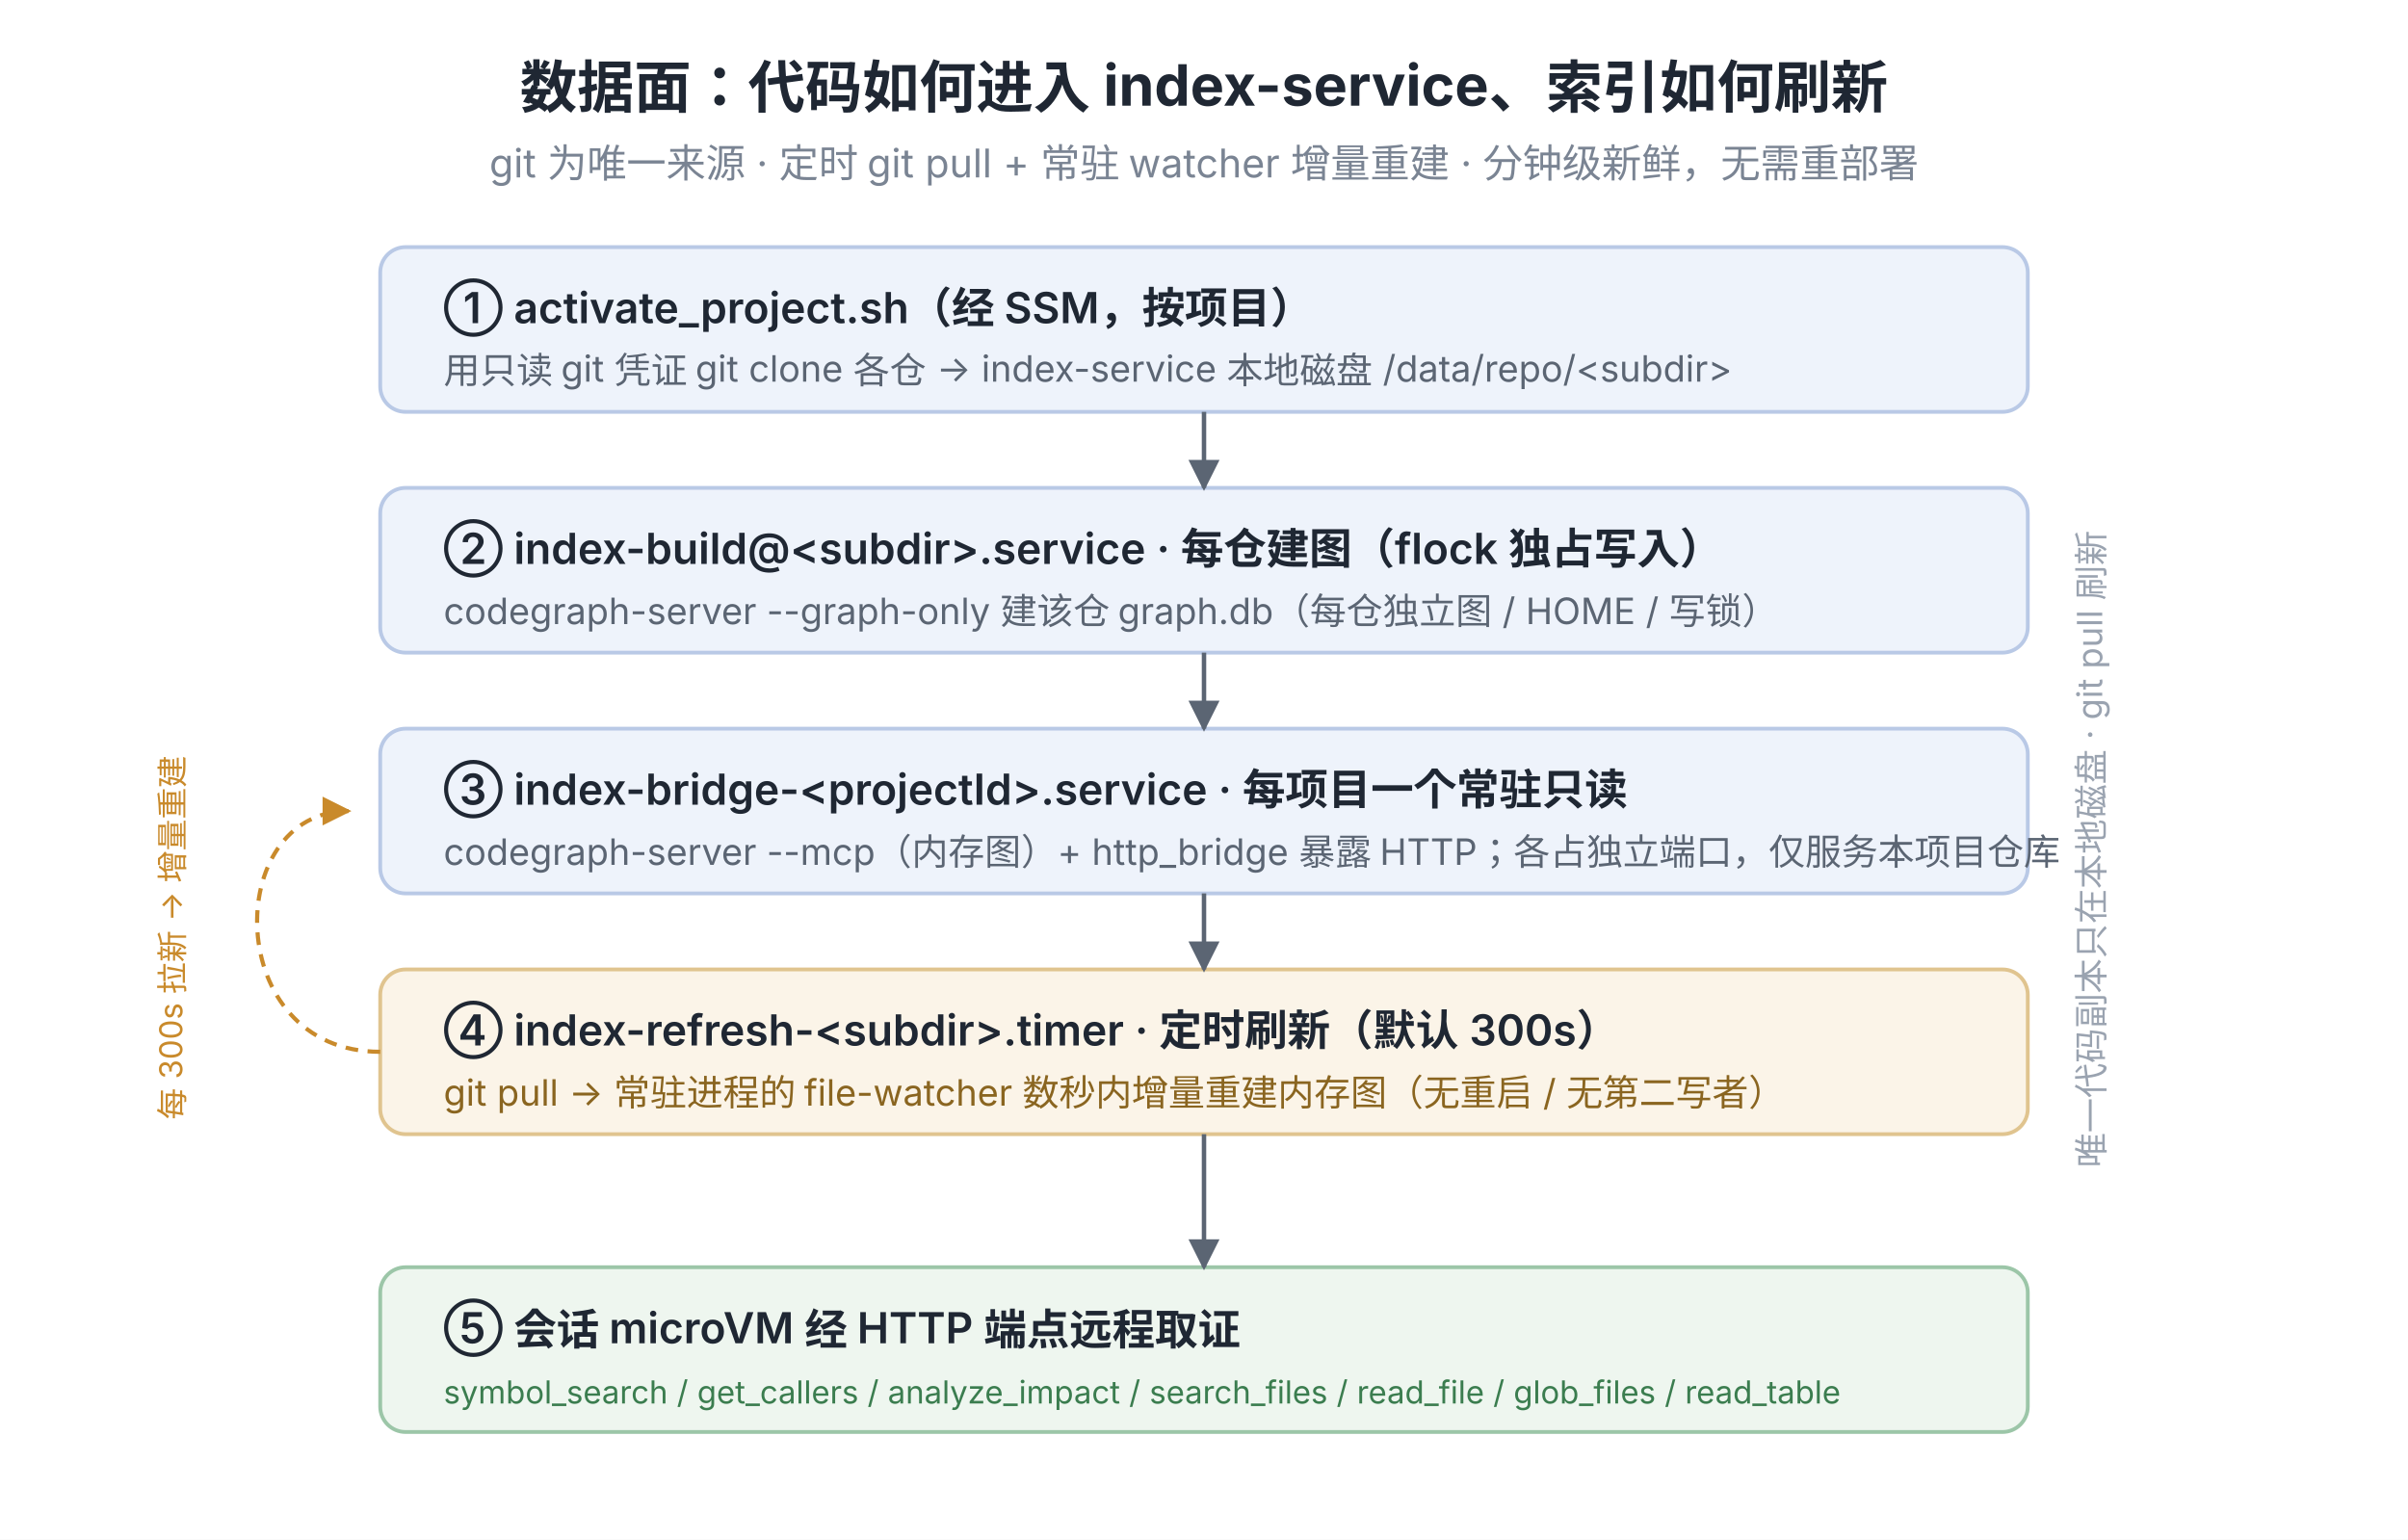
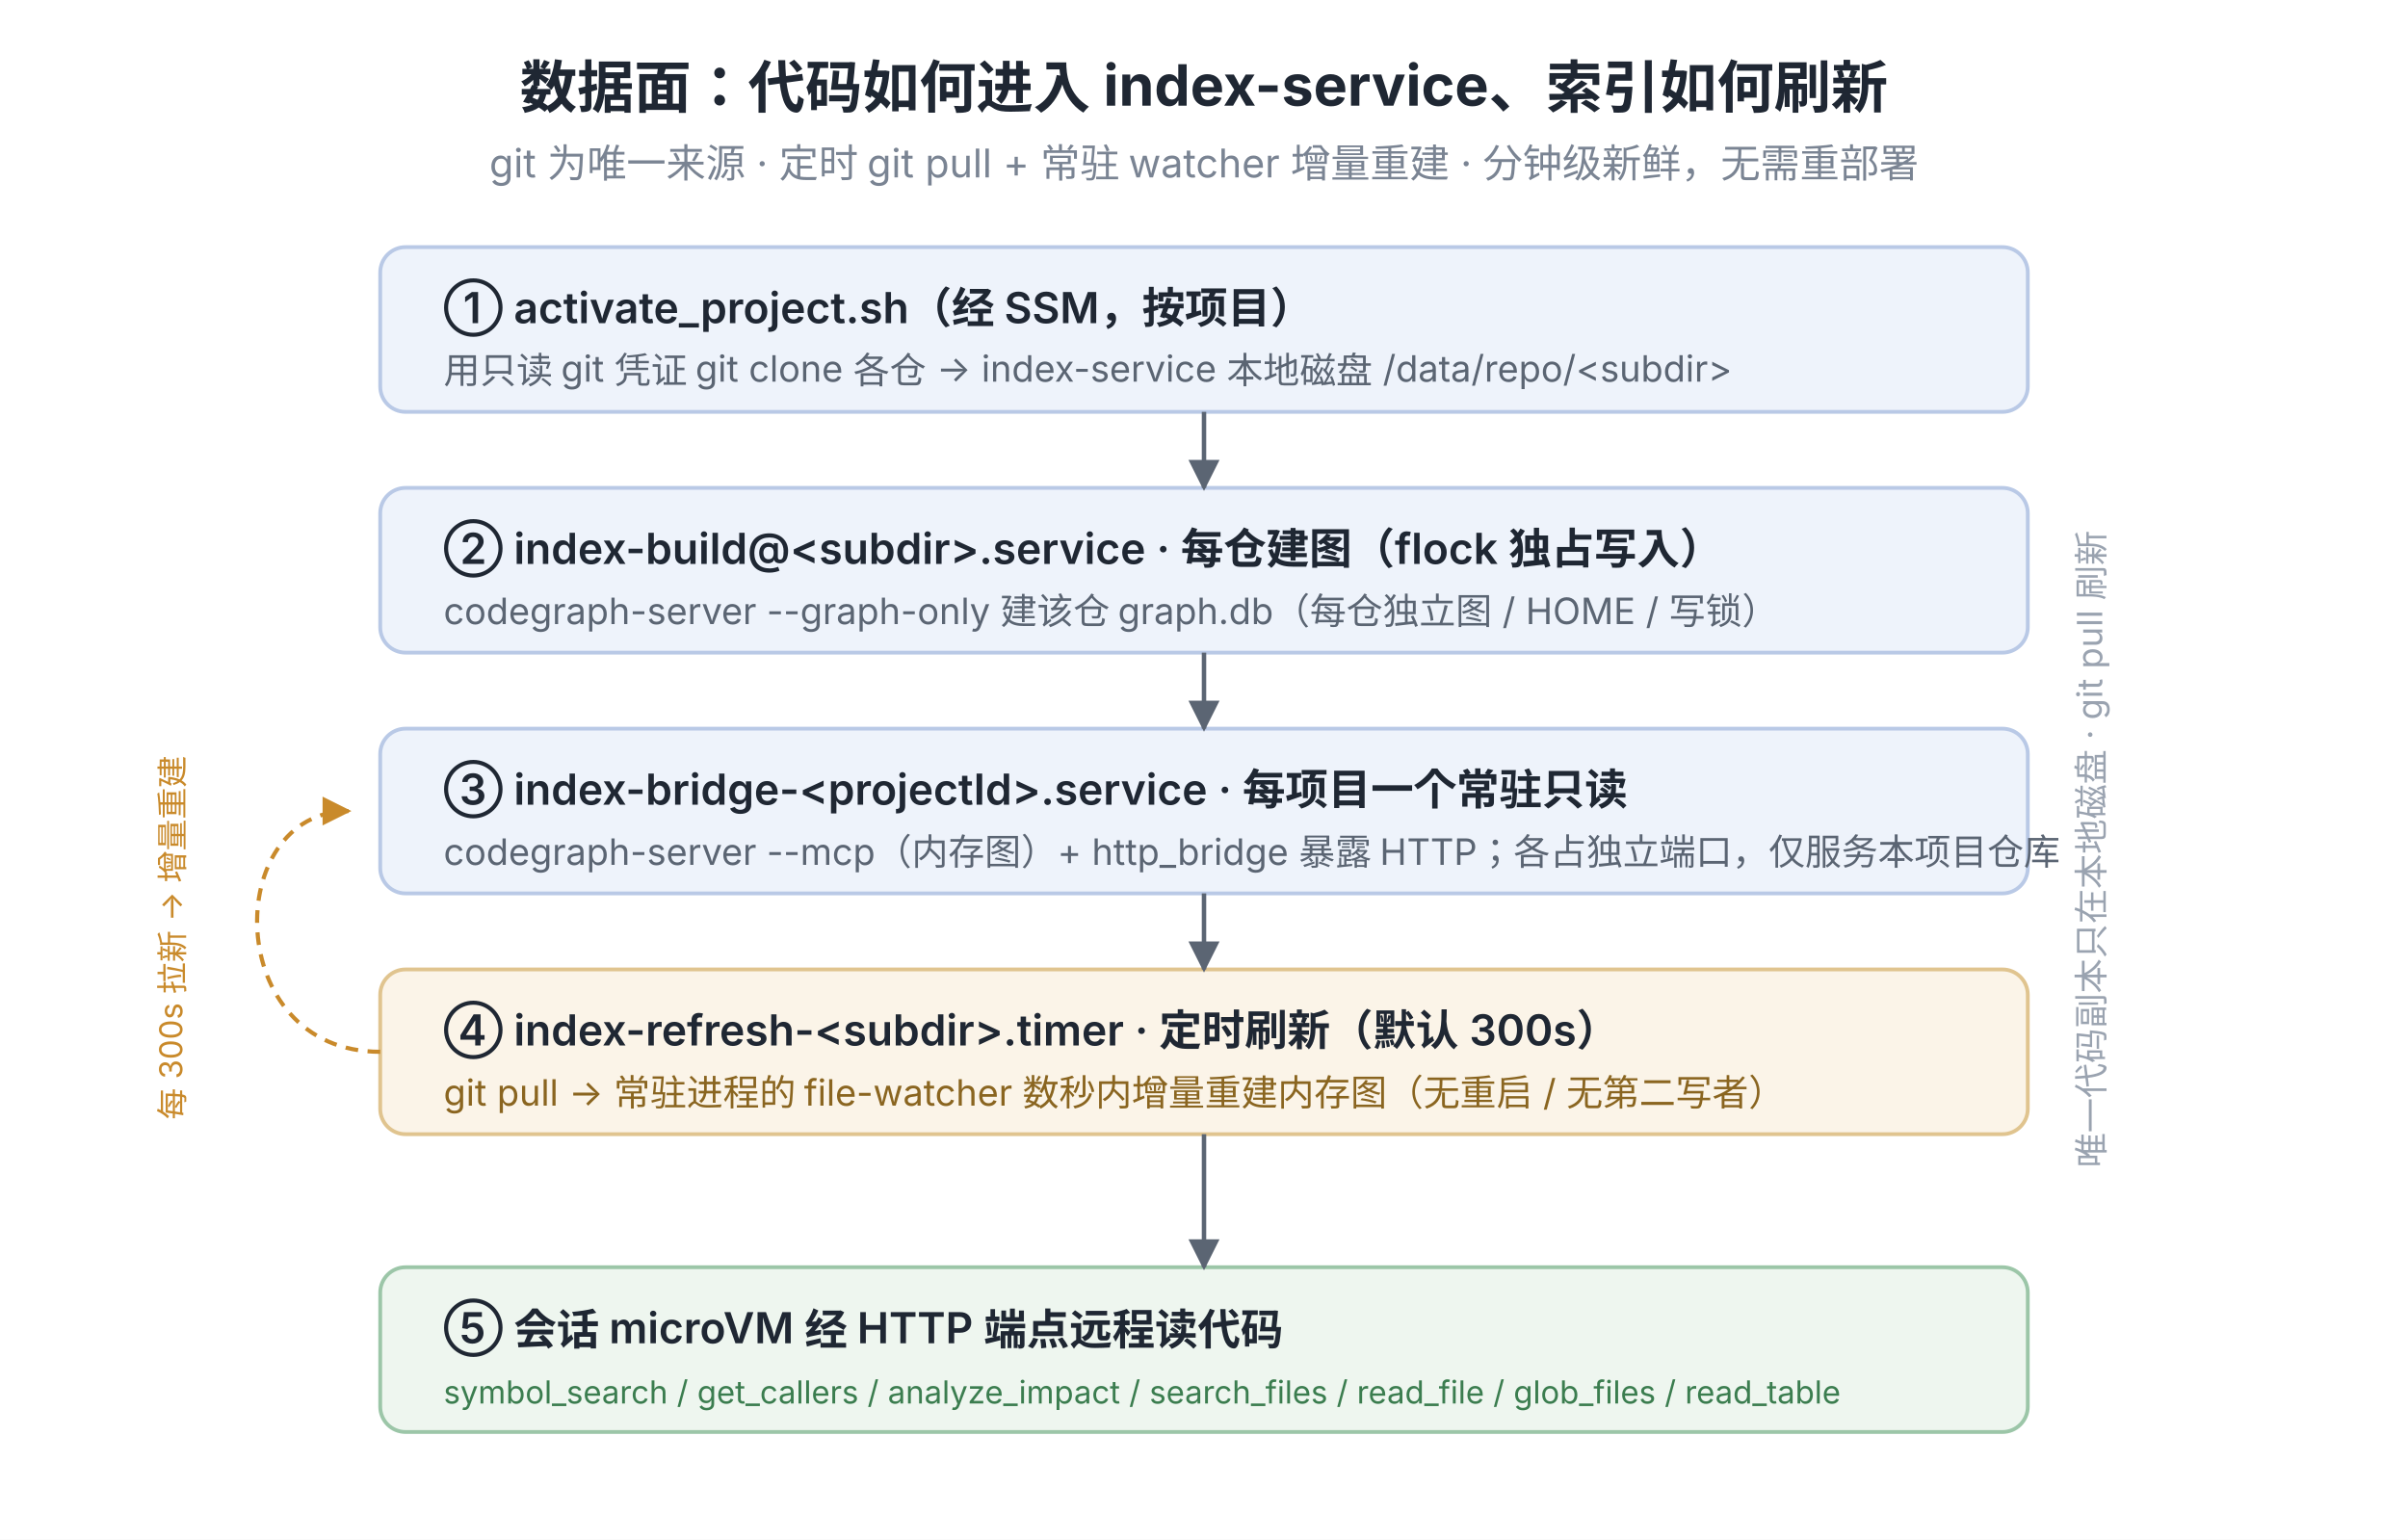
<svg xmlns="http://www.w3.org/2000/svg" width="760" height="486" viewBox="0 0 760 486" font-family="-apple-system, BlinkMacSystemFont, 'Segoe UI', 'PingFang SC', 'Microsoft YaHei', sans-serif">
  <defs>
    <marker id="arrow" viewBox="0 0 10 10" refX="9" refY="5" markerWidth="7" markerHeight="7" orient="auto-start-reverse">
      <path d="M0,0 L10,5 L0,10 z" fill="#5b6573" />
    </marker>
    <marker id="arrowloop" viewBox="0 0 10 10" refX="9" refY="5" markerWidth="7" markerHeight="7" orient="auto-start-reverse">
      <path d="M0,0 L10,5 L0,10 z" fill="#c98a2b" />
    </marker>
  </defs>
  <rect x="0" y="0" width="760" height="486" fill="#ffffff" />
  <text x="380" y="34" text-anchor="middle" font-size="18" font-weight="700" fill="#1f2733">数据面：代码如何进入 index-service、索引如何刷新</text>
  <text x="380" y="56" text-anchor="middle" font-size="12.5" fill="#7a8493">git 为唯一来源 · 定时 git pull + 常驻 watcher 增量重建 · 分钟级新鲜，无需重部署</text>
  <rect x="120" y="78" width="520" height="52" rx="8" fill="#eef3fb" stroke="#b9c9e6" stroke-width="1.2" />
  <text x="140" y="102" font-size="13.5" font-weight="600" fill="#1f2733">① activate_project.sh（经 SSM，按项目）</text>
  <text x="140" y="121" font-size="11.5" fill="#5b6573">用只读 git 凭证 git clone 各仓 → index-service 本地磁盘 /data/repo/&lt;subdir&gt;</text>
  <rect x="120" y="154" width="520" height="52" rx="8" fill="#eef3fb" stroke="#b9c9e6" stroke-width="1.2" />
  <text x="140" y="178" font-size="13.5" font-weight="600" fill="#1f2733">② index-build@&lt;subdir&gt;.service · 每仓建图（flock 独占写入）</text>
  <text x="140" y="197" font-size="11.5" fill="#5b6573">codegraph-server --graph-only 建该仓 graph.db（每仓独立图 / HOME / 写锁）</text>
  <rect x="120" y="230" width="520" height="52" rx="8" fill="#eef3fb" stroke="#b9c9e6" stroke-width="1.2" />
  <text x="140" y="254" font-size="13.5" font-weight="600" fill="#1f2733">③ index-bridge-&lt;projectId&gt;.service · 每项目一个常驻只读</text>
  <text x="140" y="273" font-size="11.5" fill="#5b6573">codegraph-server --mcp（内存图）+ http_bridge 暴露 HTTP；各占独立端口，仅服务本项目仓库</text>
  <rect x="120" y="306" width="520" height="52" rx="8" fill="#fbf4e8" stroke="#e0c48f" stroke-width="1.2" />
  <text x="140" y="330" font-size="13.5" font-weight="600" fill="#1f2733">④ index-refresh-&lt;subdir&gt;.timer · 定时刷新（默认 300s）</text>
  <text x="140" y="349" font-size="11.5" fill="#8a6520">git pull → 常驻进程的 file-watcher 数秒内增量重建内存图（无重启 / 无第二写者）</text>
  <rect x="120" y="400" width="520" height="52" rx="8" fill="#eef6ef" stroke="#9cc6a8" stroke-width="1.2" />
-   <text x="140" y="424" font-size="13.5" font-weight="600" fill="#1f2733">⑤ 会话 microVM 经 HTTP 端点远程取证</text>
+   <text x="140" y="424" font-size="13.5" font-weight="600" fill="#1f2733">⑤ 会话 microVM 经 HTTP 端点远程读代码</text>
  <text x="140" y="443" font-size="10" fill="#3b7d4f">symbol_search / get_callers / analyze_impact / search_files / read_file / glob_files / read_table</text>
  <line x1="380" y1="130" x2="380" y2="154" stroke="#5b6573" stroke-width="1.4" marker-end="url(#arrow)" />
  <line x1="380" y1="206" x2="380" y2="230" stroke="#5b6573" stroke-width="1.4" marker-end="url(#arrow)" />
  <line x1="380" y1="282" x2="380" y2="306" stroke="#5b6573" stroke-width="1.4" marker-end="url(#arrow)" />
  <line x1="380" y1="358" x2="380" y2="400" stroke="#5b6573" stroke-width="1.4" marker-end="url(#arrow)" />
  <path d="M120,332 C70,332 70,256 110,256" fill="none" stroke="#c98a2b" stroke-width="1.3" stroke-dasharray="4 3" marker-end="url(#arrowloop)" />
  <text x="58" y="296" text-anchor="middle" font-size="10" fill="#c98a2b" transform="rotate(-90 58 296)">每 300s 拉新 → 增量重建</text>
  <text x="664" y="268" text-anchor="middle" font-size="11" fill="#9aa3b0" transform="rotate(-90 664 268)">唯一代码副本只在本地磁盘 · git pull 刷新</text>
</svg>
